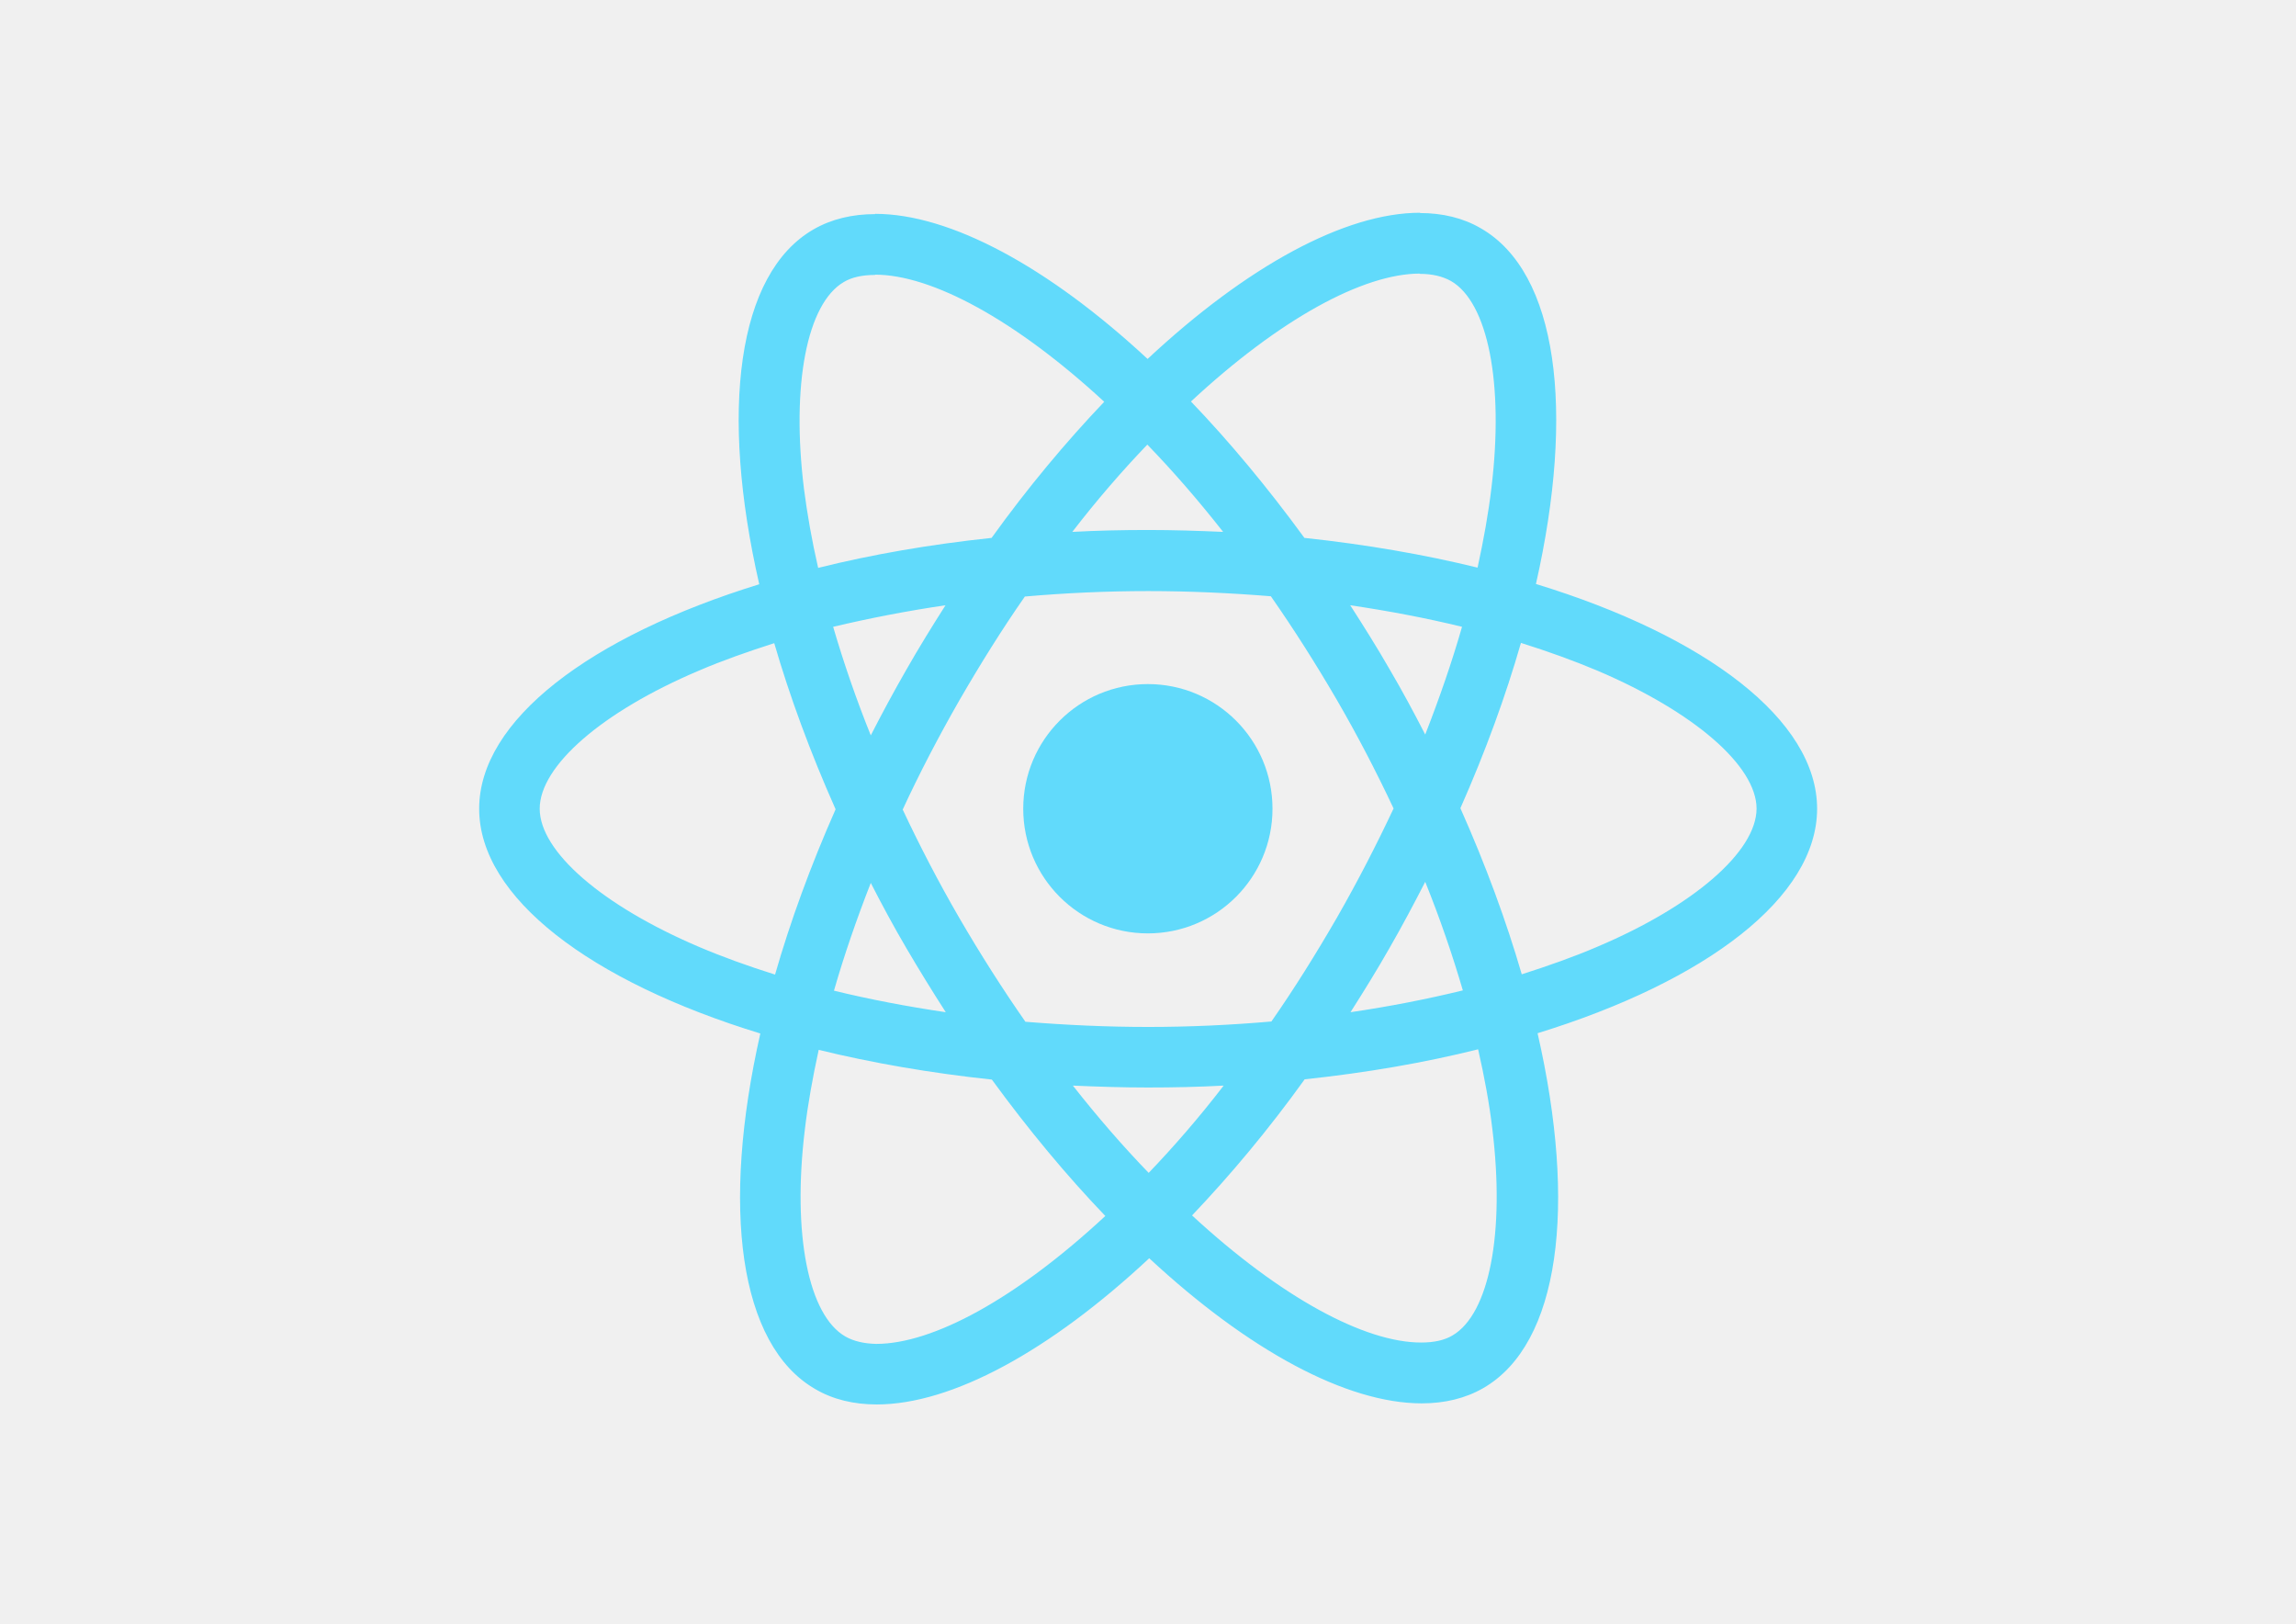
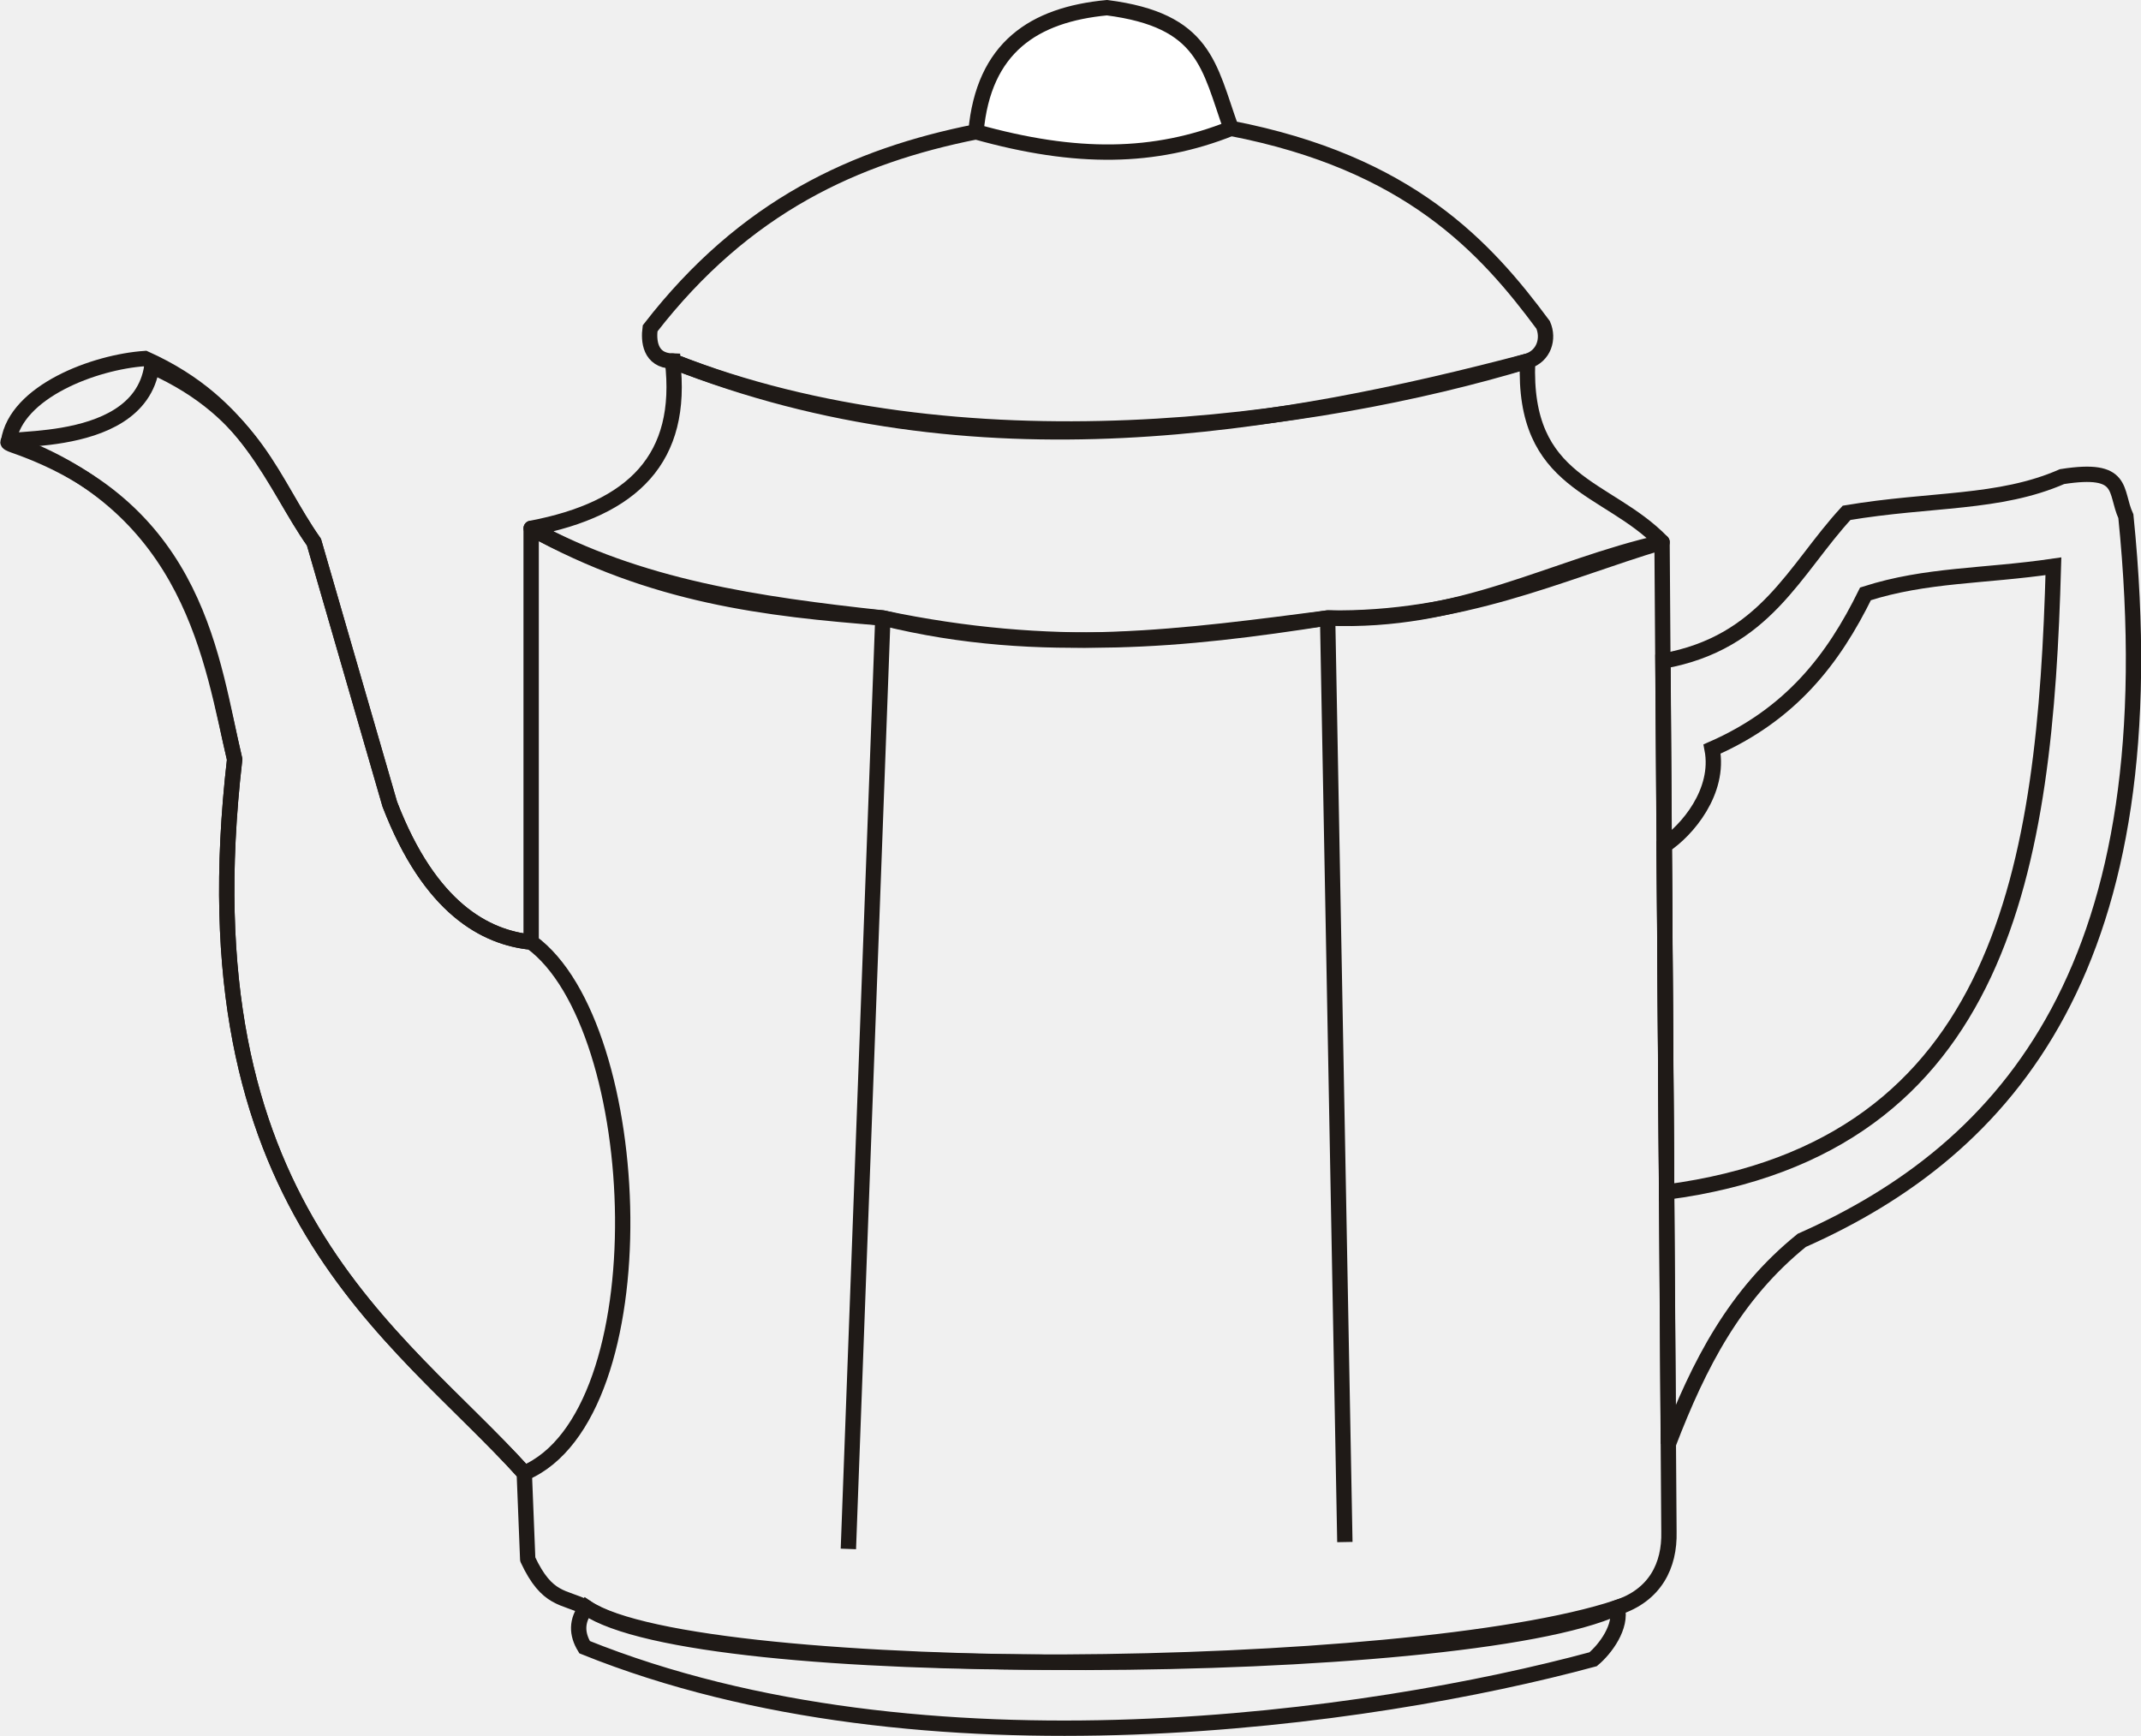
- <svg xmlns="http://www.w3.org/2000/svg" viewBox="0 0 841.9 595.3">
-   <g fill="#61DAFB">
-     <path d="M666.3 296.5c0-32.5-40.7-63.3-103.1-82.4 14.4-63.6 8-114.2-20.2-130.4-6.5-3.8-14.1-5.6-22.4-5.6v22.3c4.6 0 8.3.9 11.4 2.6 13.6 7.8 19.5 37.5 14.9 75.7-1.1 9.4-2.9 19.3-5.1 29.4-19.6-4.8-41-8.5-63.5-10.9-13.5-18.5-27.5-35.3-41.6-50 32.6-30.3 63.2-46.9 84-46.9V78c-27.5 0-63.5 19.6-99.9 53.6-36.4-33.8-72.4-53.2-99.9-53.2v22.3c20.7 0 51.4 16.5 84 46.6-14 14.7-28 31.4-41.3 49.9-22.6 2.4-44 6.1-63.6 11-2.3-10-4-19.7-5.2-29-4.7-38.2 1.1-67.9 14.6-75.8 3-1.8 6.9-2.6 11.5-2.6V78.5c-8.4 0-16 1.8-22.6 5.6-28.1 16.2-34.4 66.7-19.9 130.1-62.2 19.2-102.7 49.9-102.7 82.3 0 32.5 40.7 63.3 103.1 82.4-14.4 63.6-8 114.2 20.2 130.4 6.5 3.8 14.1 5.6 22.5 5.6 27.5 0 63.5-19.6 99.9-53.6 36.4 33.8 72.4 53.2 99.9 53.2 8.4 0 16-1.8 22.6-5.6 28.1-16.2 34.4-66.7 19.9-130.1 62-19.1 102.5-49.9 102.5-82.3zm-130.2-66.7c-3.7 12.9-8.3 26.2-13.5 39.5-4.1-8-8.4-16-13.1-24-4.6-8-9.5-15.8-14.4-23.4 14.2 2.1 27.9 4.7 41 7.9zm-45.8 106.5c-7.8 13.5-15.8 26.3-24.1 38.2-14.9 1.3-30 2-45.2 2-15.1 0-30.2-.7-45-1.9-8.3-11.9-16.4-24.6-24.2-38-7.6-13.1-14.5-26.4-20.8-39.8 6.2-13.4 13.2-26.8 20.7-39.9 7.8-13.5 15.8-26.3 24.1-38.2 14.9-1.3 30-2 45.2-2 15.1 0 30.2.7 45 1.9 8.3 11.9 16.4 24.6 24.2 38 7.6 13.1 14.5 26.4 20.8 39.8-6.3 13.4-13.2 26.8-20.7 39.9zm32.3-13c5.4 13.4 10 26.8 13.8 39.8-13.1 3.2-26.9 5.9-41.2 8 4.9-7.7 9.8-15.6 14.4-23.7 4.6-8 8.9-16.1 13-24.1zM421.2 430c-9.3-9.6-18.6-20.3-27.8-32 9 .4 18.2.7 27.5.7 9.4 0 18.7-.2 27.8-.7-9 11.7-18.3 22.4-27.5 32zm-74.4-58.9c-14.2-2.1-27.9-4.7-41-7.9 3.7-12.9 8.3-26.2 13.5-39.5 4.1 8 8.4 16 13.1 24 4.7 8 9.5 15.8 14.4 23.4zM420.7 163c9.3 9.6 18.6 20.3 27.8 32-9-.4-18.2-.7-27.5-.7-9.4 0-18.7.2-27.8.7 9-11.7 18.3-22.4 27.5-32zm-74 58.9c-4.9 7.7-9.8 15.6-14.4 23.7-4.6 8-8.9 16-13 24-5.4-13.4-10-26.8-13.8-39.8 13.1-3.1 26.9-5.8 41.2-7.9zm-90.5 125.2c-35.4-15.1-58.3-34.9-58.3-50.6 0-15.7 22.9-35.6 58.3-50.6 8.6-3.7 18-7 27.7-10.1 5.7 19.6 13.2 40 22.5 60.9-9.2 20.8-16.6 41.1-22.2 60.6-9.9-3.1-19.3-6.5-28-10.2zM310 490c-13.6-7.8-19.5-37.5-14.9-75.7 1.1-9.4 2.9-19.3 5.1-29.4 19.6 4.8 41 8.5 63.5 10.9 13.5 18.5 27.5 35.3 41.6 50-32.6 30.3-63.2 46.9-84 46.9-4.5-.1-8.3-1-11.3-2.7zm237.2-76.2c4.7 38.2-1.1 67.9-14.6 75.8-3 1.8-6.9 2.6-11.5 2.6-20.7 0-51.4-16.5-84-46.6 14-14.7 28-31.4 41.3-49.9 22.6-2.4 44-6.1 63.6-11 2.3 10.1 4.1 19.8 5.2 29.1zm38.5-66.7c-8.6 3.7-18 7-27.7 10.1-5.7-19.6-13.2-40-22.5-60.9 9.2-20.8 16.6-41.1 22.2-60.6 9.9 3.1 19.3 6.5 28.1 10.2 35.4 15.1 58.3 34.9 58.3 50.6-.1 15.7-23 35.6-58.4 50.6zM320.8 78.4z" />
-     <circle cx="420.9" cy="296.5" r="45.7" />
-     <path d="M520.5 78.1z" />
-   </g>
+ <svg xmlns="http://www.w3.org/2000/svg" id="svg2" style="shape-rendering:geometricPrecision;text-rendering:geometricPrecision;image-rendering:optimizeQuality" fill-rule="evenodd" xml:space="preserve" viewBox="0 0 138.119 111.978" version="1.1" clip-rule="evenodd">
+   <defs id="defs4">
+     <style id="style6" type="text/css">
+     .str1 {stroke:#1F1A17;stroke-width:0.989}
+     .str0 {stroke:#1F1A17;stroke-width:0.989;stroke-linecap:round;stroke-linejoin:round}
+     .fil0 {fill:none}
+     .fil1 {fill:white}
+   </style>
+   </defs>
+   <path id="path20" d="m107.28 42.645c6.618-1.186 8.465-5.899 11.846-9.564 5.481-0.921 9.824-0.556 13.902-2.336 4.101-0.644 3.369 0.921 4.115 2.558 2.929 28.916-7.6 40.815-20.908 46.71-4.314 3.485-6.625 7.97-8.603 13.123l-0.352-50.491z" stroke="#1f1a17" stroke-width=".989" class="fil0 str1" fill="#1a1a1a" />
+   <path id="path12" d="m0.549 28.484c11.937 4.226 13.106 14.273 14.589 20.501-3.336 28.916 10.454 36.923 18.684 46.042 8.87-3.769 7.912-28.821 0.445-34.254-2.929-0.297-6.524-2.15-9.12-8.897l-4.893-16.904c-2.657-3.768-4.189-8.841-10.898-11.844-3.262 0.222-8.324 2.13-8.806 5.356z" stroke="#1f1a17" stroke-width=".989" class="fil0 str1" fill="#b3b3b3" />
+   <path id="path10" stroke-linejoin="round" d="m0.924 28.739c11.954 4.178 12.731 14.018 14.214 20.246-3.336 28.916 10.454 36.923 18.684 46.042l0.222 5.561c1.26 2.706 2.332 2.374 3.781 3.114 7.246 4.826 56.52 4.61 66.505 0 2.446-0.798 3.391-2.707 3.336-4.893l-0.445-63.836c-7.192 1.631-12.938 5.264-21.575 4.893-9.306 1.453-17.75 2.297-28.693 0-7.562-0.593-14.791-1.409-22.688-5.783v26.691c-2.929-0.297-6.524-2.15-9.12-8.897l-4.893-16.904c-2.657-3.768-3.744-8.341-10.454-11.344-0.872 5.947-11.473 4.203-8.875 5.111z" stroke="#1f1a17" stroke-linecap="round" stroke-width=".989" class="fil0 str0" fill="#666" />
+   <path id="path14" stroke-linejoin="round" d="m34.266 34.082c6.599-1.26 9.861-4.523 9.12-10.788 18.61 7.34 41.557 4.115 55.162 0-0.334 8.007 5.116 8.007 8.675 11.677-6.66 2.004-12.938 5.042-21.575 4.893-8.794 1.126-18.461 2.558-28.693 0-8.107-0.886-15.681-1.965-22.688-5.783z" stroke="#1f1a17" stroke-linecap="round" stroke-width=".989" class="fil0 str0" fill="#4d4d4d" />
+   <path id="path16" d="m43.386 23.294c-1.483-0.037-1.548-1.353-1.446-2.113 6.117-7.896 13.234-11.121 21.019-12.678 5.875-1.185 11.362-0.871 16.46-0.222 11.492 2.224 16.422 7.674 20.13 12.678 0.389 0.89 0.055 2.001-1.001 2.336-15.679 4.13-35.588 7.777-55.162 0z" stroke="#1f1a17" stroke-width=".989" class="fil0 str1" fill="#999" />
+   <path id="path18" d="m62.96 8.503c6.487 1.817 11.529 1.742 16.46-0.222-1.446-4.041-1.668-6.969-8.007-7.785-4.708 0.445-7.97 2.558-8.452 8.007z" stroke="#1f1a17" stroke-width=".989" class="fil1 str1" fill="#e6e6e6" />
+   <path id="path22" d="m107.36 54.545c1.474-0.964 3.616-3.485 3.089-6.228 5.079-2.224 7.822-5.783 9.898-10.009 3.929-1.26 7.614-1.118 12.122-1.779-0.533 19.129-3.067 37.479-24.953 40.371l-0.156-22.354z" stroke="#1f1a17" stroke-width=".989" class="fil0 str1" fill="#fff" />
+   <line id="line24" y2="99.92" x1="56.954" class="fil0 str1" y1="39.865" stroke="#1f1a17" x2="54.73" stroke-width=".989" fill="none" />
+   <line id="line26" y2="99.475" x1="85.647" class="fil0 str1" y1="39.865" stroke="#1f1a17" x2="86.759" stroke-width=".989" fill="none" />
+   <path id="path28" d="m37.825 103.7c-0.648 0.853-0.63 1.705-0.111 2.558 21.909 8.823 50.824 4.634 65.06 0.778 0.797-0.668 1.871-2.113 1.557-3.336-13.383 4.449-59.472 4.932-66.506 0z" stroke="#1f1a17" stroke-width=".989" class="fil0 str1" fill="#333" />
</svg>
